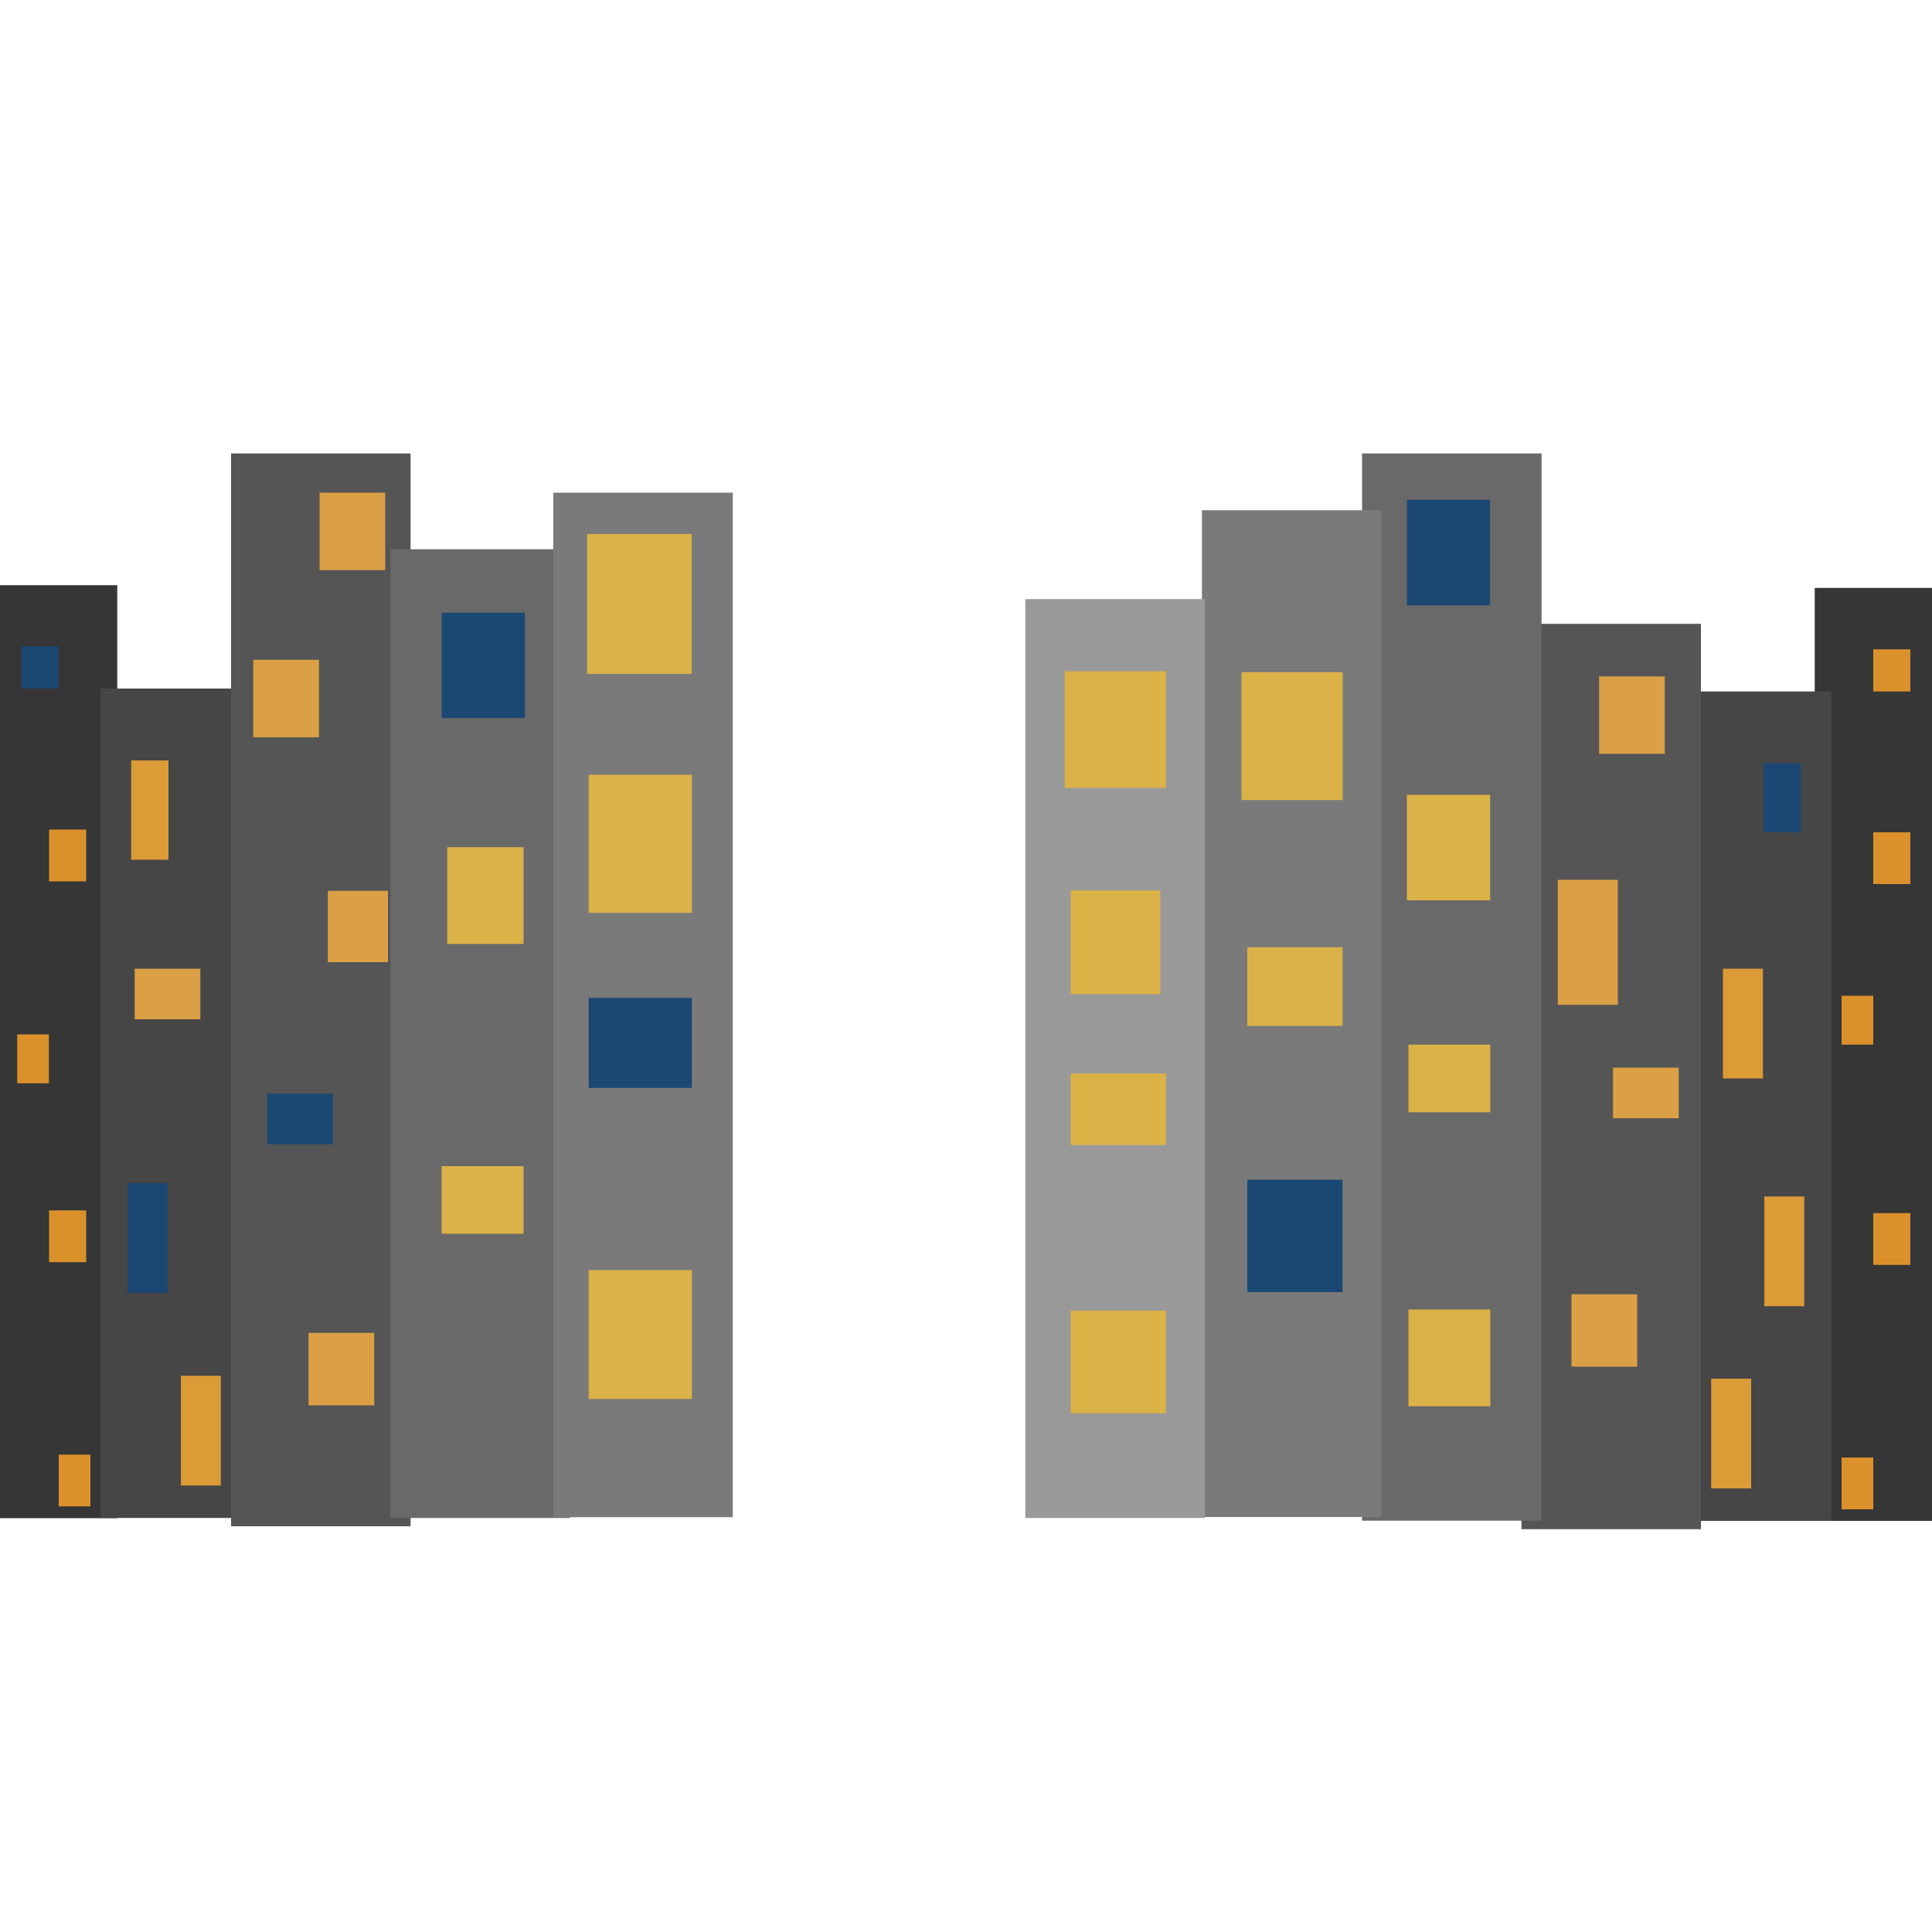
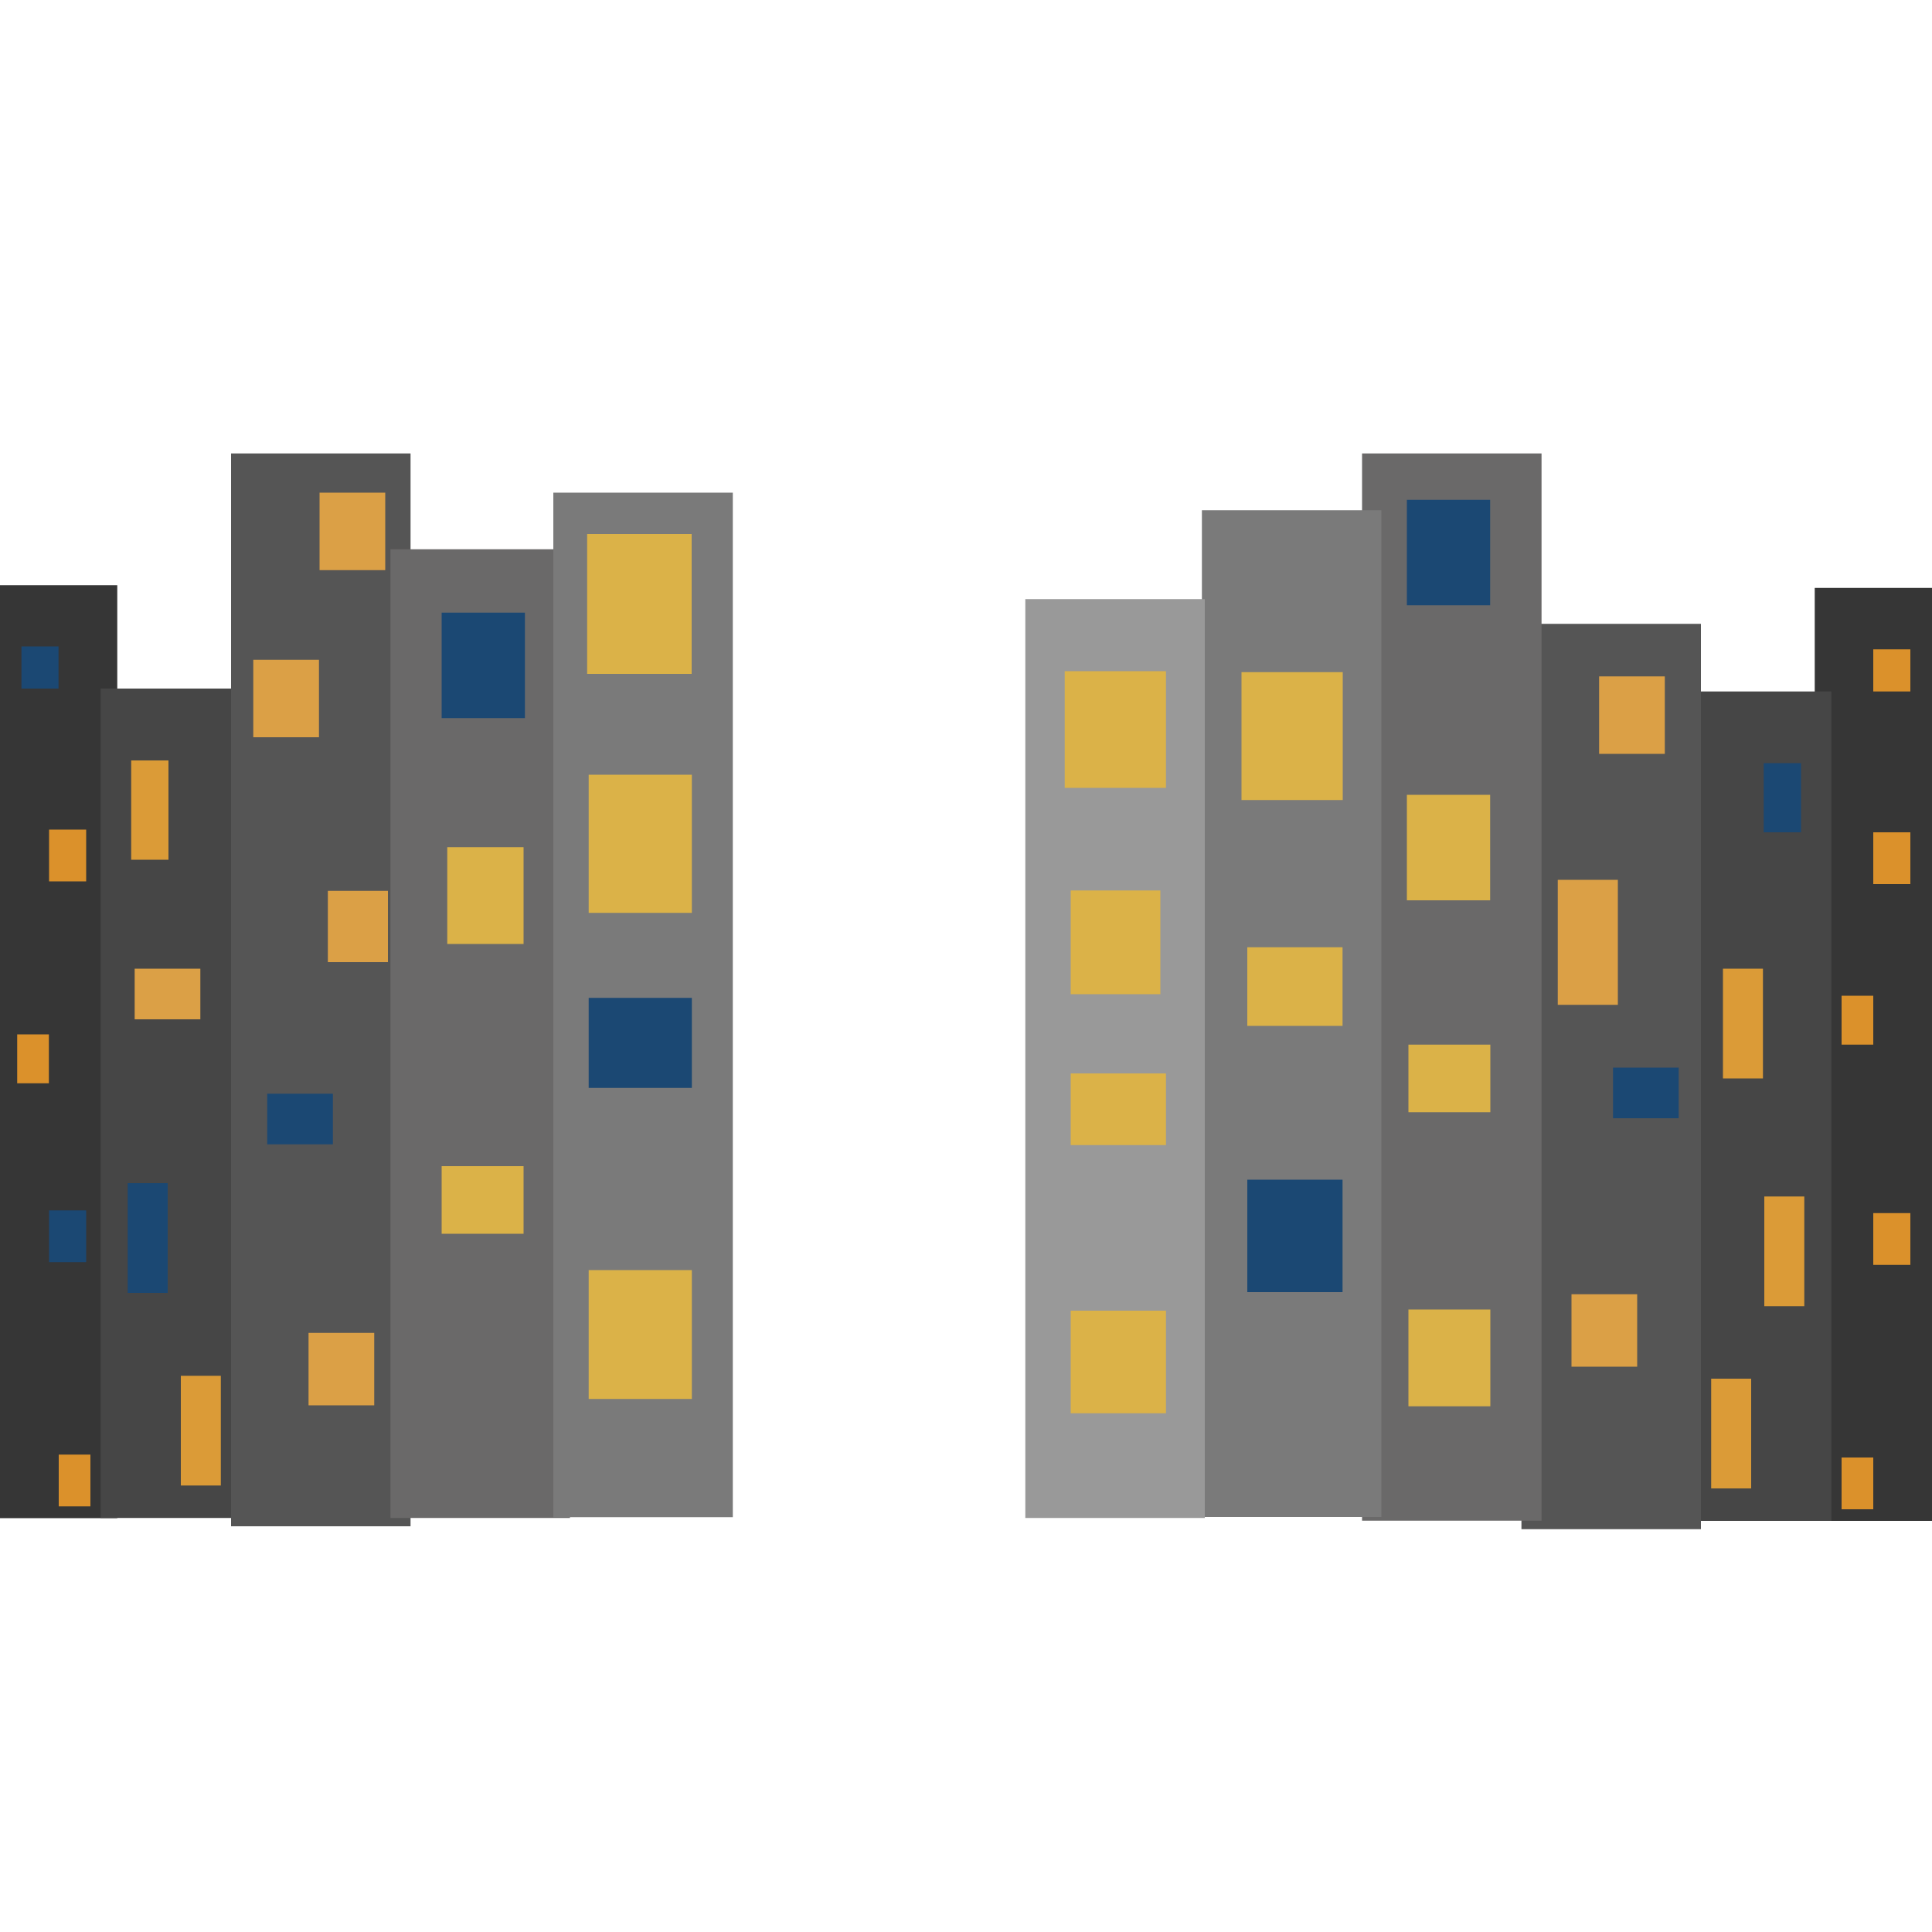
<svg xmlns="http://www.w3.org/2000/svg" version="1.1" id="Layer_1" x="0px" y="0px" viewBox="0 0 1000 1000" enable-background="new 0 0 1000 1000" xml:space="preserve">
  <g id="buildings">
    <rect id="bd_left_3" y="302.9" fill="#363636" width="60.7" height="482.9" />
    <rect id="bd_left_2" x="52.1" y="356.4" fill="#464646" width="70" height="429.3" />
    <rect id="bd_left_1_1_" x="119.6" y="234.7" fill="#555555" width="92.9" height="555.3" />
    <rect id="bd_left_1" x="202.1" y="284.3" fill="#6A6969" width="92.9" height="501.4" />
    <rect id="bd_left_3_1_" x="939.3" y="304.3" fill="#363636" width="60.7" height="482.9" />
    <rect id="bd_left_2_1_" x="877.9" y="357.9" fill="#464646" width="70" height="429.3" />
    <rect id="bd_left_1_3_" x="787.5" y="322.9" fill="#555555" width="92.9" height="468.6" />
    <rect id="bd_left_1_2_" x="705" y="234.7" fill="#6A6969" width="92.9" height="552.4" />
    <rect id="bd_left_1_4_" x="622.1" y="264.1" fill="#7A7A7A" width="92.9" height="521.1" />
    <rect id="bd_left_1_6_" x="530.7" y="310.1" fill="#999999" width="92.9" height="475.6" />
    <rect id="bd_left_1_5_" x="286.4" y="255" fill="#7A7A7A" width="92.9" height="530.3" />
  </g>
  <g id="Layer_2">
    <rect x="231.5" y="438.5" fill="#DBB248" width="39.5" height="50.1" />
    <rect x="228.6" y="603.6" fill="#DBB248" width="42.4" height="35" />
    <rect x="228.6" y="317.1" fill="#1B4873" width="43.1" height="54.6" />
    <rect x="169.7" y="461.1" fill="#DBA046" width="31.1" height="36.9" />
    <rect x="159.7" y="689.9" fill="#DBA046" width="34" height="37.5" />
    <rect x="138.3" y="566.1" fill="#1B4873" width="34" height="26.2" />
    <rect x="69.7" y="501.4" fill="#DBA046" width="34" height="26.2" />
    <rect x="131.1" y="341.5" fill="#DBA046" width="34" height="40.1" />
    <rect x="165.4" y="255" fill="#DBA046" width="34" height="40.1" />
    <rect x="67.9" y="393.6" fill="#DB9B37" width="19.3" height="51.4" />
    <rect x="66.1" y="612.4" fill="#1B4873" width="20.7" height="56.8" />
    <rect x="93.6" y="712.1" fill="#DB9B37" width="20.7" height="56.8" />
    <rect x="11.1" y="334.6" fill="#1B4873" width="19.2" height="21.8" />
    <rect x="25.4" y="429.4" fill="#DB912B" width="19.2" height="26.8" />
    <rect x="8.9" y="535.4" fill="#DB912B" width="16.4" height="25.3" />
-     <rect x="25.4" y="626.5" fill="#DB912B" width="19.2" height="26.8" />
+     <rect x="25.4" y="626.5" fill="#1B4873" width="19.2" height="26.8" />
    <rect x="30.4" y="752.9" fill="#DB912B" width="16.4" height="26.8" />
    <rect x="729" y="677.8" fill="#DBB248" width="42.4" height="50.1" />
    <rect x="729" y="540.7" fill="#DBB248" width="42.4" height="35" />
    <rect x="728.2" y="411.4" fill="#DBB248" width="43.1" height="54.6" />
    <rect x="728.2" y="258.7" fill="#1B4873" width="43.1" height="54.6" />
    <rect x="645.6" y="610.6" fill="#1B4873" width="49.3" height="58.2" />
    <rect x="645.6" y="490.3" fill="#DBB248" width="49.3" height="40.7" />
    <rect x="642.6" y="347.9" fill="#DBB248" width="52.4" height="66.2" />
    <rect x="554.2" y="460.9" fill="#DBB248" width="46.4" height="53.7" />
    <rect x="554.2" y="678.4" fill="#DBB248" width="49.3" height="53.1" />
    <rect x="554.2" y="555.6" fill="#DBB248" width="49.3" height="37.1" />
    <rect x="551.1" y="347.4" fill="#DBB248" width="52.4" height="60.4" />
    <rect x="304.7" y="401" fill="#DBB248" width="53.4" height="71.5" />
    <rect x="304.7" y="657.4" fill="#DBB248" width="53.4" height="66.7" />
    <rect x="304.7" y="516.5" fill="#1B4873" width="53.4" height="46.6" />
    <rect x="303.9" y="276.4" fill="#DBB248" width="54.1" height="72.4" />
    <rect x="806.3" y="455.4" fill="#DBA046" width="31.1" height="64.7" />
    <rect x="813.4" y="669.9" fill="#DBA046" width="34" height="37.5" />
-     <rect x="834.9" y="552.6" fill="#DBA046" width="34" height="26.2" />
+     <rect x="834.9" y="552.6" fill="#1B4873" width="34" height="26.2" />
    <rect x="827.7" y="350.1" fill="#DBA046" width="34" height="40.1" />
    <rect x="912.9" y="395" fill="#1B4873" width="19.3" height="35.8" />
    <rect x="891.8" y="501.4" fill="#DB9B37" width="20.7" height="56.8" />
    <rect x="913.2" y="619.3" fill="#DB9B37" width="20.7" height="56.8" />
    <rect x="885.7" y="713.6" fill="#DB9B37" width="20.7" height="56.8" />
    <rect x="969.6" y="336.1" fill="#DB912B" width="19.2" height="21.8" />
    <rect x="969.6" y="430.8" fill="#DB912B" width="19.2" height="26.8" />
    <rect x="953.2" y="515.4" fill="#DB912B" width="16.4" height="25.3" />
    <rect x="969.6" y="627.9" fill="#DB912B" width="19.2" height="26.8" />
    <rect x="953.2" y="754.4" fill="#DB912B" width="16.4" height="26.8" />
  </g>
</svg>
